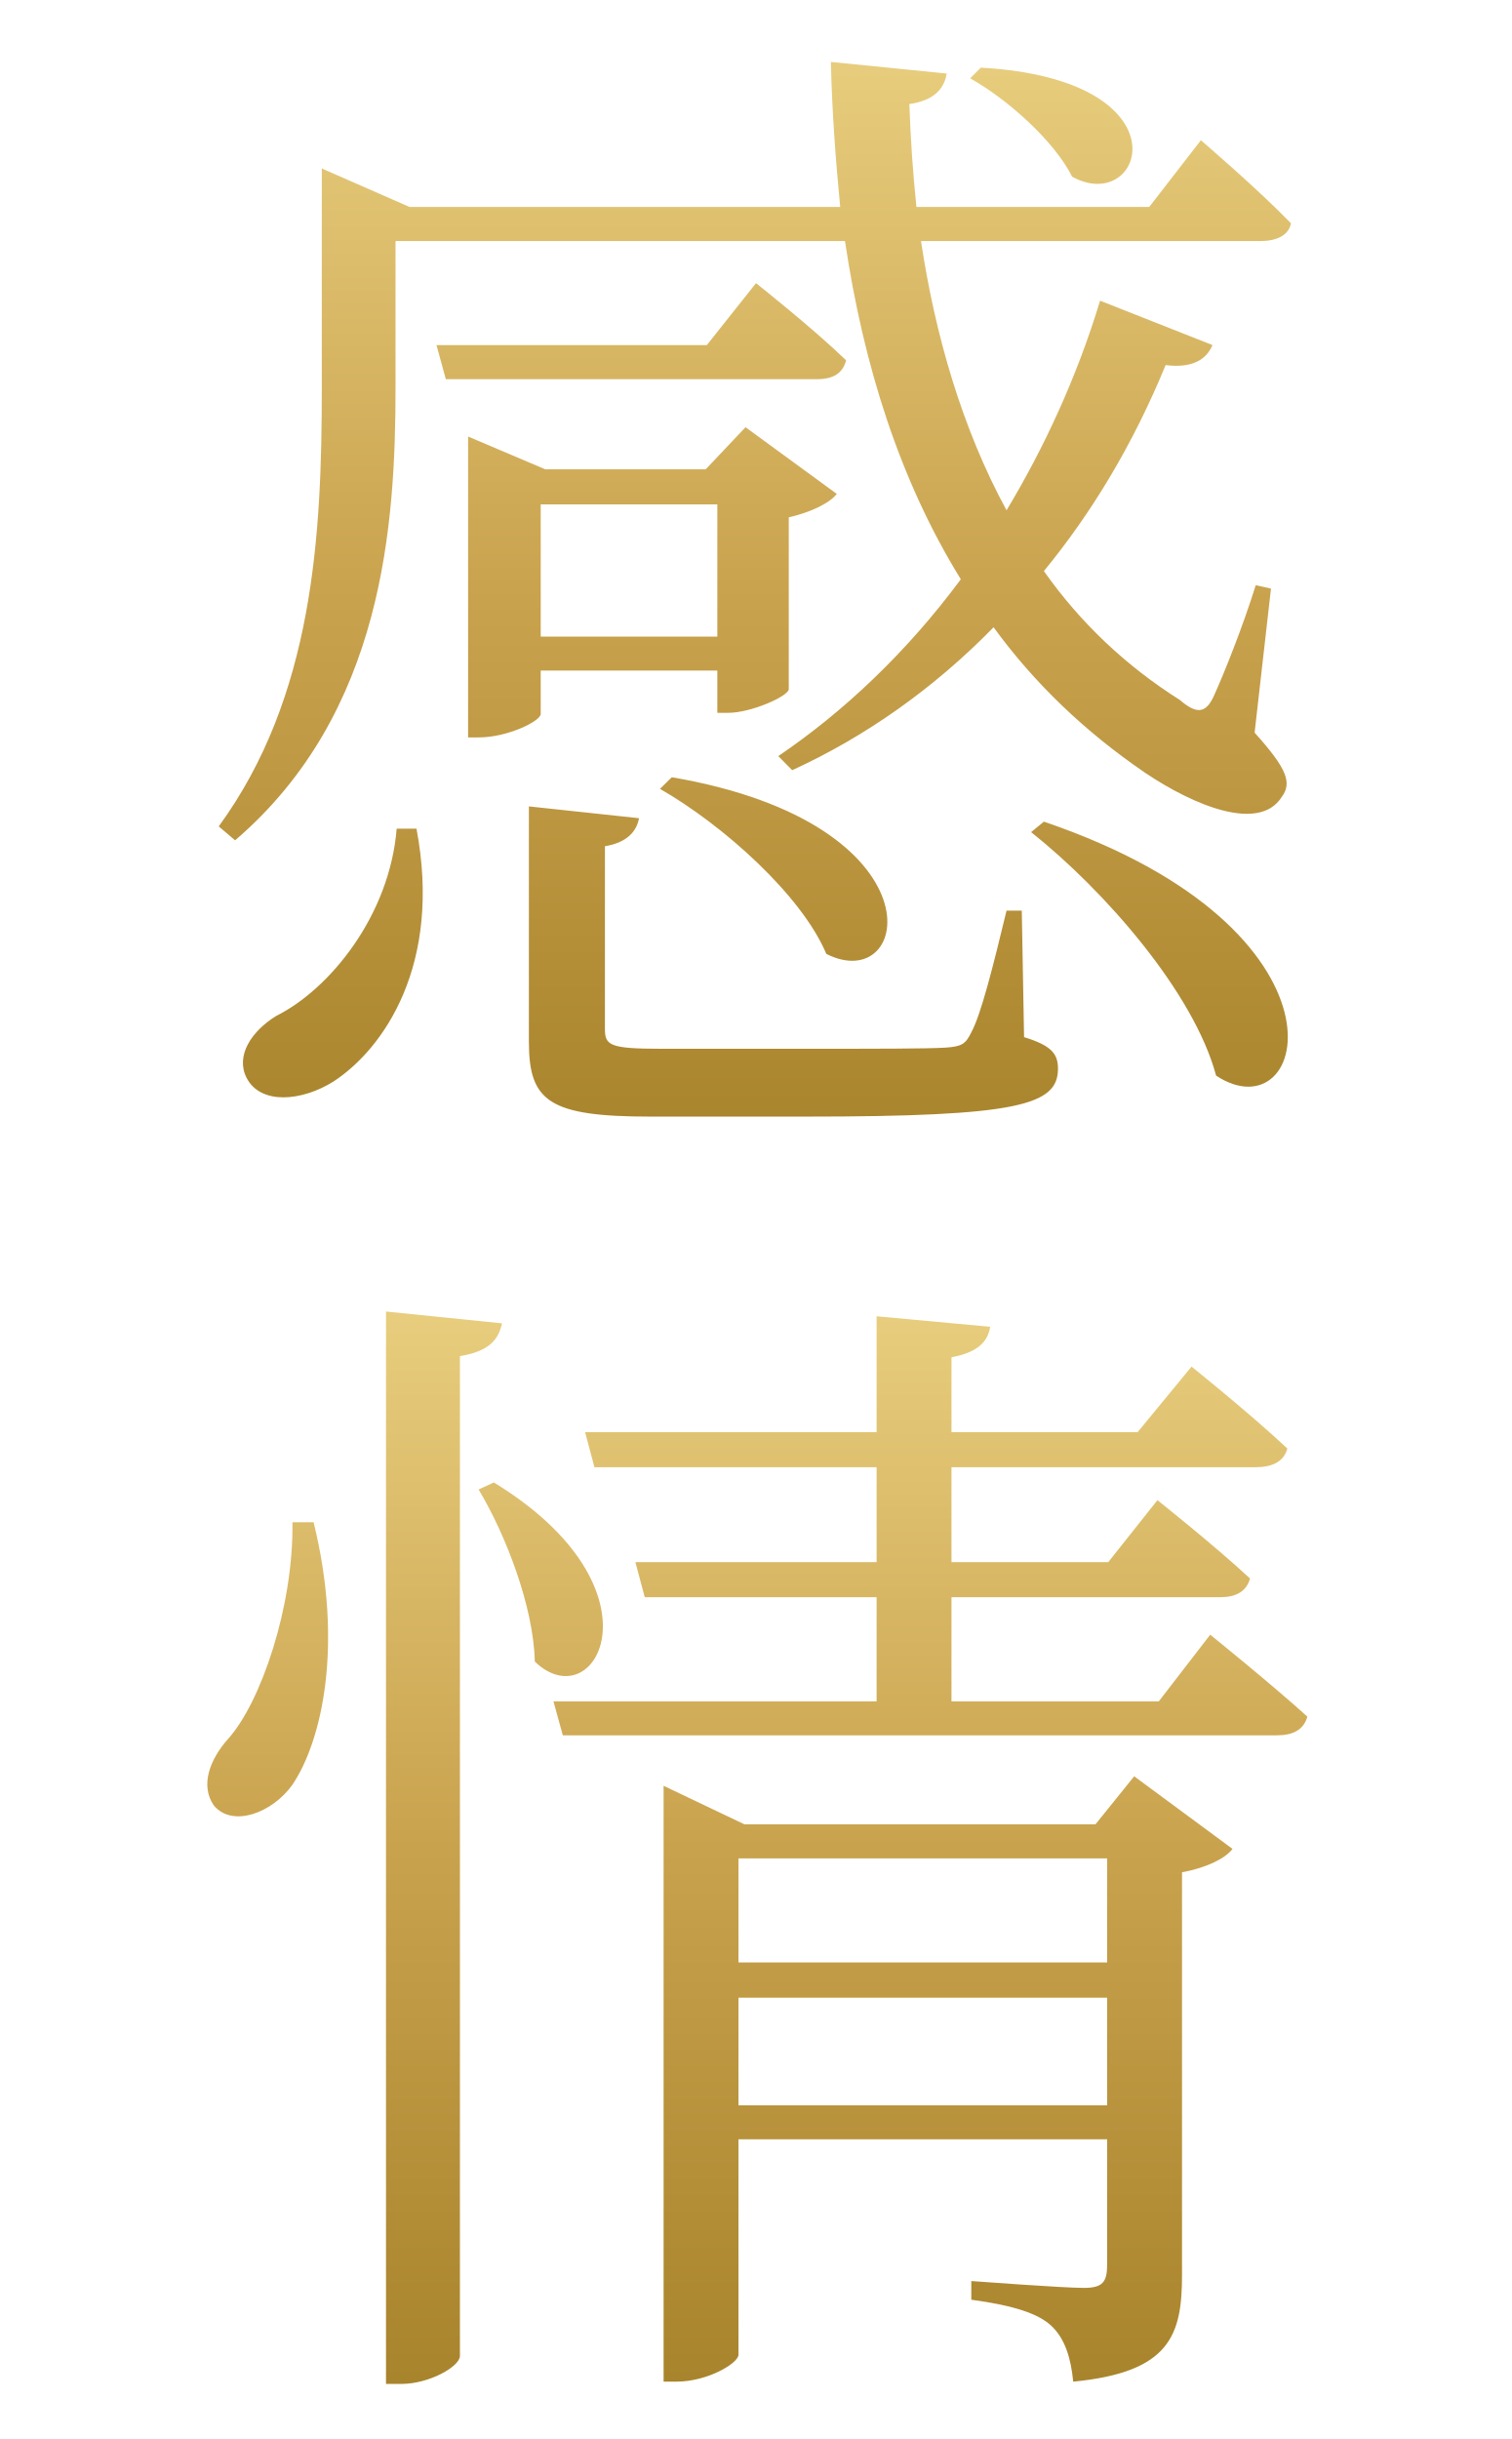
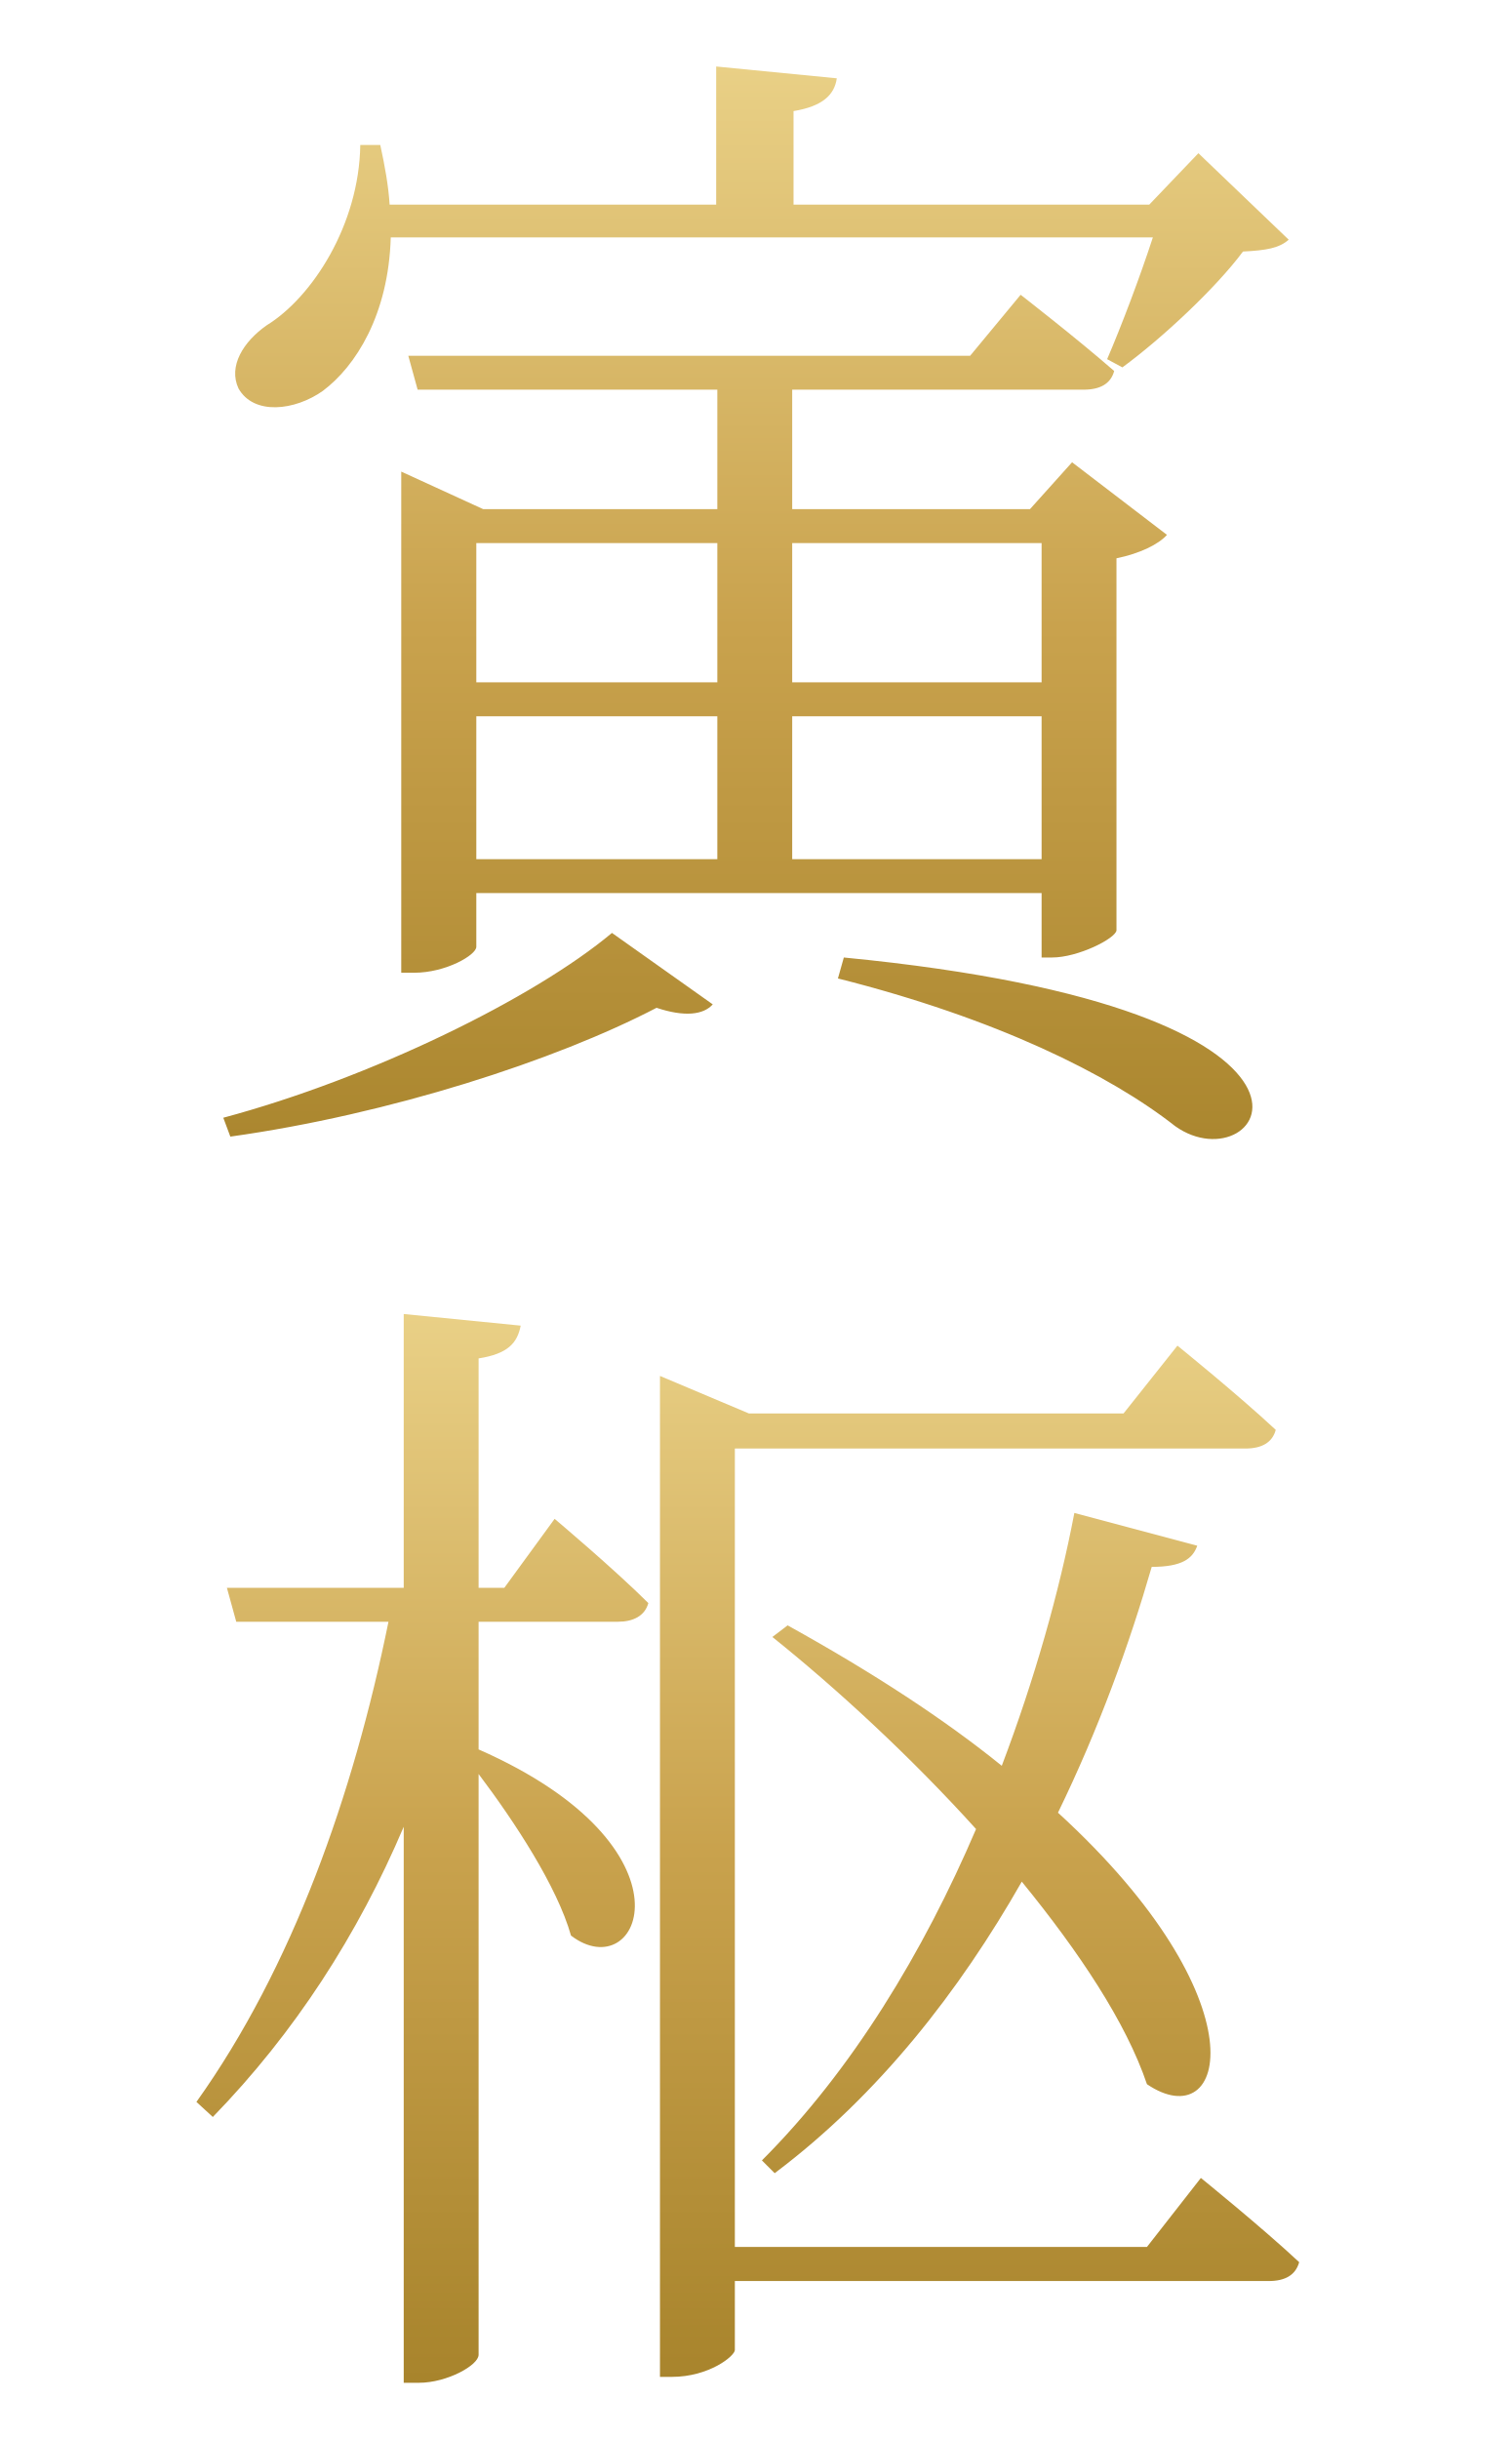
<svg xmlns="http://www.w3.org/2000/svg" viewBox="0 0 124 200" role="img" aria-label="Kanjo">
  <defs>
    <linearGradient id="gold" x1="0" y1="0" x2="0" y2="1">
-       <stop offset="0" stop-color="#e7cd7d" />
+       <stop offset="0" stop-color="#e9d086" />
      <stop offset="0.5" stop-color="#c9a24d" />
      <stop offset="1" stop-color="#a8842c" />
    </linearGradient>
  </defs>
-   <text x="62" y="86" text-anchor="middle" fill="url(#gold)" font-family="'Hiragino Mincho ProN','Yu Mincho','Songti SC','Noto Serif CJK JP',serif" font-size="96">感</text>
-   <text x="62" y="188" text-anchor="middle" fill="url(#gold)" font-family="'Hiragino Mincho ProN','Yu Mincho','Songti SC','Noto Serif CJK JP',serif" font-size="96">情</text>
+   <text x="62" y="86" text-anchor="middle" fill="url(#gold)" font-family="'Hiragino Mincho ProN','Yu Mincho','Songti SC','Noto Serif CJK JP',serif" font-size="96">寅</text>
+   <text x="62" y="188" text-anchor="middle" fill="url(#gold)" font-family="'Hiragino Mincho ProN','Yu Mincho','Songti SC','Noto Serif CJK JP',serif" font-size="96">枢</text>
</svg>
